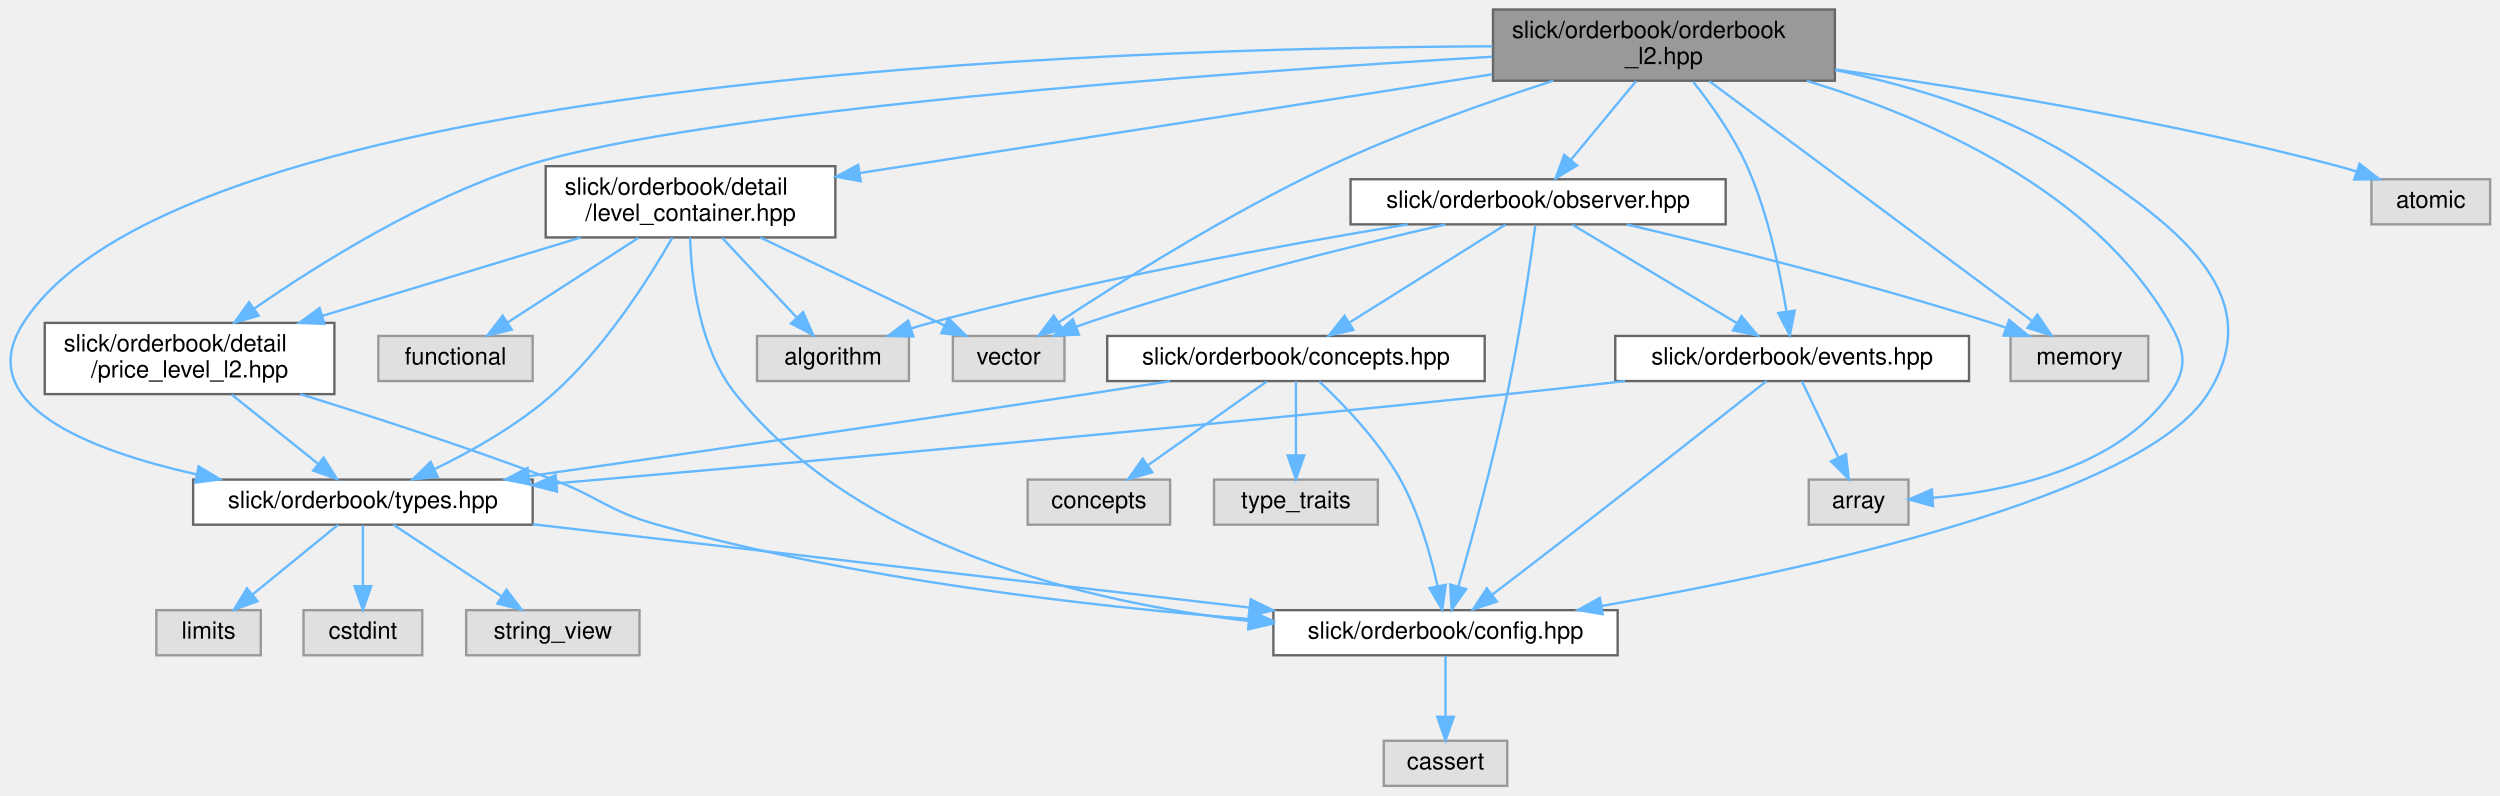
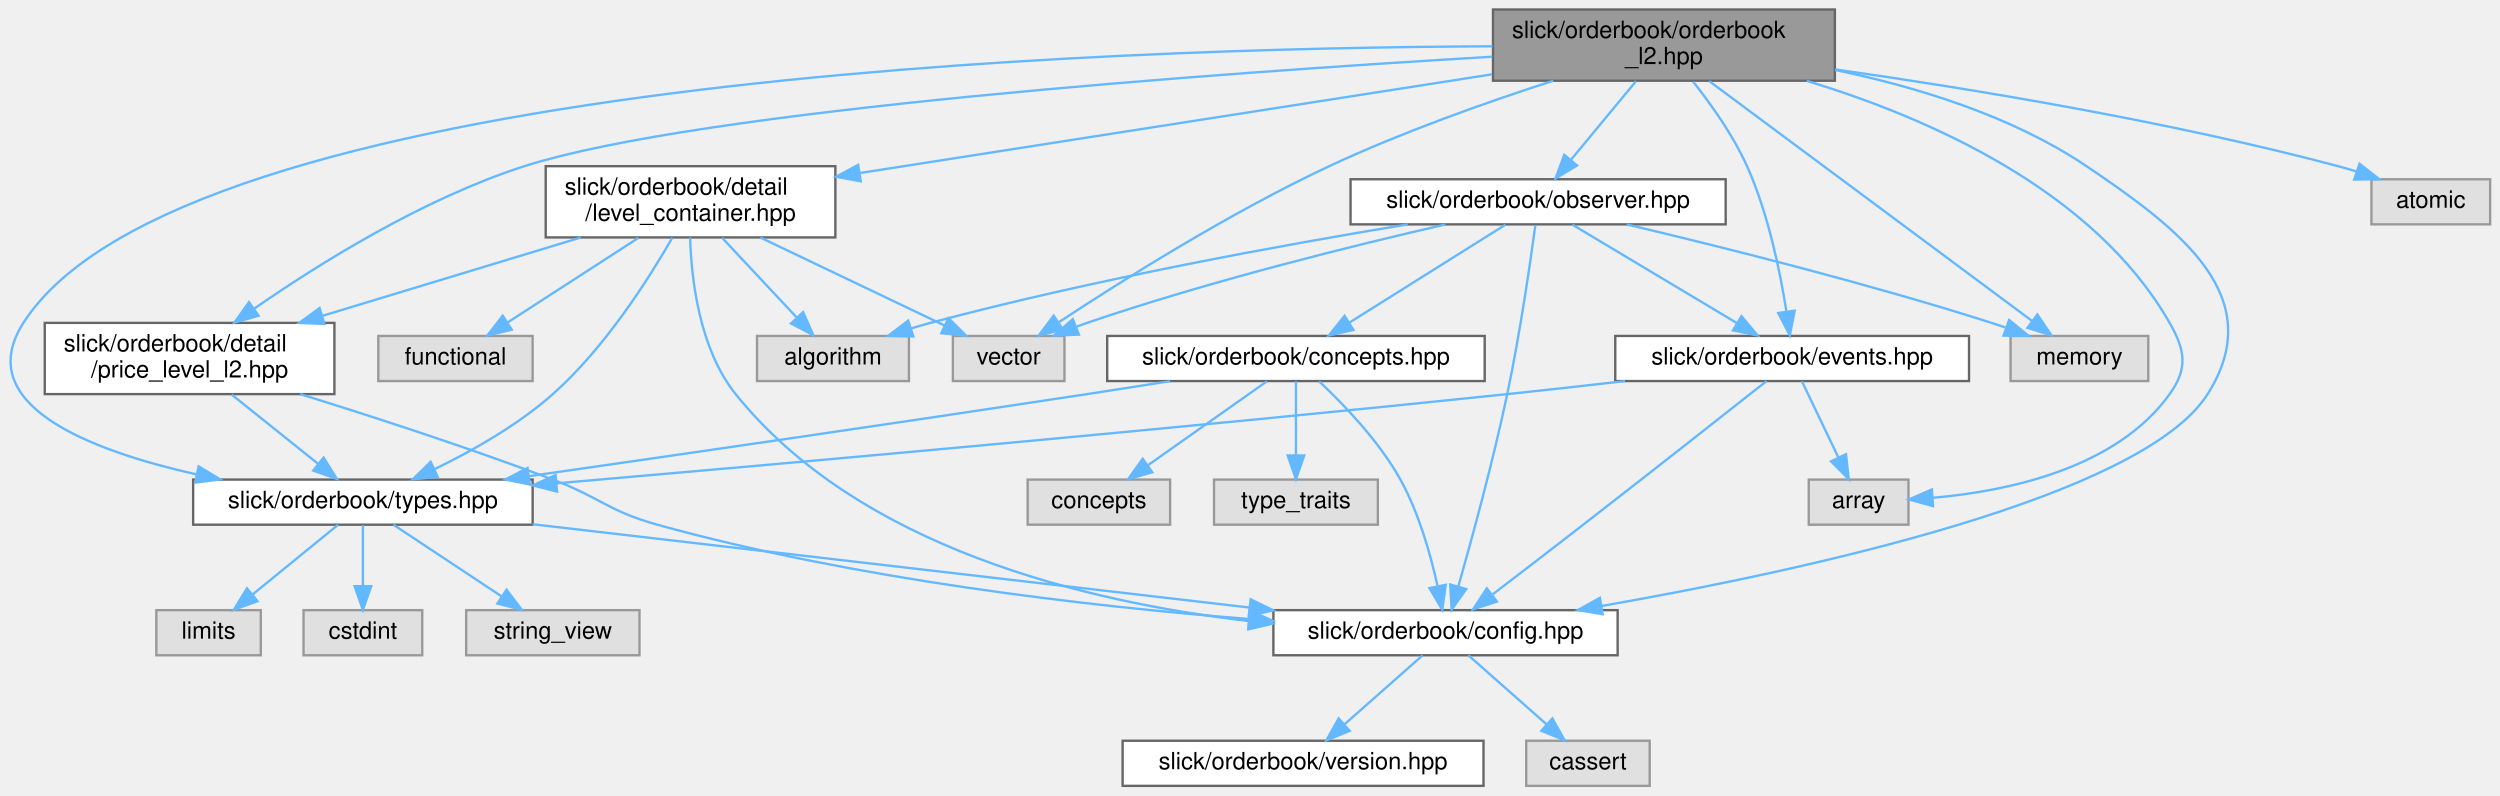
<svg xmlns="http://www.w3.org/2000/svg" xmlns:xlink="http://www.w3.org/1999/xlink" width="1053pt" height="335pt" viewBox="0.00 0.00 1052.70 335.00">
  <g id="graph0" class="graph" transform="scale(1 1) rotate(0) translate(4 331)">
    <g id="Node000001" class="node">
      <g id="a_Node000001">
        <a xlink:title=" ">
          <polygon fill="#999999" stroke="#666666" points="768.7,-327 624.7,-327 624.7,-297 768.7,-297 768.7,-327" />
          <text text-anchor="start" x="632.7" y="-315" font-family="Helvetica,sans-Serif" font-size="10.00">slick/orderbook/orderbook</text>
          <text text-anchor="middle" x="696.7" y="-304" font-family="Helvetica,sans-Serif" font-size="10.00">_l2.hpp</text>
        </a>
      </g>
    </g>
    <g id="Node000002" class="node">
      <g id="a_Node000002">
        <a xlink:href="config_8hpp.html" target="_top" xlink:title=" ">
          <polygon fill="white" stroke="#666666" points="677.2,-74 532.2,-74 532.2,-55 677.2,-55 677.2,-74" />
          <text text-anchor="middle" x="604.7" y="-62" font-family="Helvetica,sans-Serif" font-size="10.00">slick/orderbook/config.hpp</text>
        </a>
      </g>
    </g>
    <g id="edge1_Node000001_Node000002" class="edge">
      <g id="a_edge1_Node000001_Node000002">
        <a xlink:title=" ">
          <path fill="none" stroke="#63b8ff" d="M768.74,-301.54C803.03,-294.46 843.3,-282.18 874.7,-261 914.76,-233.98 951.6,-205.79 925.7,-165 898.1,-121.53 755.96,-90.7 670.34,-75.75" />
          <polygon fill="#63b8ff" stroke="#63b8ff" points="670.9,-72.29 660.45,-74.05 669.71,-79.19 670.9,-72.29" />
        </a>
      </g>
    </g>
-     <g id="Node000004" class="node">
-       <g id="a_Node000004">
+     <g id="Node000005" class="node">
+       <g id="a_Node000005">
        <a xlink:href="types_8hpp.html" target="_top" xlink:title=" ">
          <polygon fill="white" stroke="#666666" points="220.2,-129 77.2,-129 77.2,-110 220.2,-110 220.2,-129" />
          <text text-anchor="middle" x="148.7" y="-117" font-family="Helvetica,sans-Serif" font-size="10.00">slick/orderbook/types.hpp</text>
        </a>
      </g>
    </g>
-     <g id="edge3_Node000001_Node000004" class="edge">
-       <g id="a_edge3_Node000001_Node000004">
+     <g id="edge4_Node000001_Node000005" class="edge">
+       <g id="a_edge4_Node000001_Node000005">
        <a xlink:title=" ">
          <path fill="none" stroke="#63b8ff" d="M624.46,-311.5C460.96,-310.79 71.67,-298.11 5.7,-195 -16.13,-160.88 32.41,-141.53 78.74,-131.15" />
          <polygon fill="#63b8ff" stroke="#63b8ff" points="79.51,-134.57 88.57,-129.07 78.06,-127.72 79.51,-134.57" />
        </a>
      </g>
    </g>
-     <g id="Node000008" class="node">
-       <g id="a_Node000008">
+     <g id="Node000009" class="node">
+       <g id="a_Node000009">
        <a xlink:href="events_8hpp.html" target="_top" xlink:title=" ">
          <polygon fill="white" stroke="#666666" points="825.2,-189.5 676.2,-189.5 676.2,-170.5 825.2,-170.5 825.2,-189.5" />
          <text text-anchor="middle" x="750.7" y="-177.5" font-family="Helvetica,sans-Serif" font-size="10.00">slick/orderbook/events.hpp</text>
        </a>
      </g>
    </g>
-     <g id="edge8_Node000001_Node000008" class="edge">
-       <g id="a_edge8_Node000001_Node000008">
+     <g id="edge9_Node000001_Node000009" class="edge">
+       <g id="a_edge9_Node000001_Node000009">
        <a xlink:title=" ">
          <path fill="none" stroke="#63b8ff" d="M709.01,-296.58C716.57,-287.05 725.89,-273.95 731.7,-261 740.63,-241.11 745.67,-216.47 748.28,-199.84" />
          <polygon fill="#63b8ff" stroke="#63b8ff" points="751.77,-200.15 749.72,-189.75 744.84,-199.16 751.77,-200.15" />
        </a>
      </g>
    </g>
-     <g id="Node000009" class="node">
-       <g id="a_Node000009">
+     <g id="Node000010" class="node">
+       <g id="a_Node000010">
        <a xlink:title=" ">
          <polygon fill="#e0e0e0" stroke="#999999" points="799.7,-129 757.7,-129 757.7,-110 799.7,-110 799.7,-129" />
          <text text-anchor="middle" x="778.7" y="-117" font-family="Helvetica,sans-Serif" font-size="10.00">array</text>
        </a>
      </g>
    </g>
-     <g id="edge35_Node000001_Node000009" class="edge">
-       <g id="a_edge35_Node000001_Node000009">
+     <g id="edge36_Node000001_Node000010" class="edge">
+       <g id="a_edge36_Node000001_Node000010">
        <a xlink:title=" ">
          <path fill="none" stroke="#63b8ff" d="M756.87,-296.94C807.9,-281.45 877.74,-250.94 909.7,-195 916.32,-183.42 917.47,-175.84 909.7,-165 887.18,-133.56 841.16,-124.07 810.12,-121.35" />
          <polygon fill="#63b8ff" stroke="#63b8ff" points="810.04,-117.83 799.83,-120.64 809.56,-124.82 810.04,-117.83" />
        </a>
      </g>
    </g>
-     <g id="Node000010" class="node">
-       <g id="a_Node000010">
+     <g id="Node000011" class="node">
+       <g id="a_Node000011">
        <a xlink:href="observer_8hpp.html" target="_top" xlink:title=" ">
          <polygon fill="white" stroke="#666666" points="722.7,-255.5 564.7,-255.5 564.7,-236.5 722.7,-236.5 722.7,-255.5" />
          <text text-anchor="middle" x="643.7" y="-243.5" font-family="Helvetica,sans-Serif" font-size="10.00">slick/orderbook/observer.hpp</text>
        </a>
      </g>
    </g>
-     <g id="edge12_Node000001_Node000010" class="edge">
-       <g id="a_edge12_Node000001_Node000010">
+     <g id="edge13_Node000001_Node000011" class="edge">
+       <g id="a_edge13_Node000001_Node000011">
        <a xlink:title=" ">
          <path fill="none" stroke="#63b8ff" d="M684.94,-296.8C676.84,-287.01 666.04,-273.98 657.53,-263.7" />
          <polygon fill="#63b8ff" stroke="#63b8ff" points="660.1,-261.31 651.03,-255.84 654.71,-265.78 660.1,-261.31" />
        </a>
      </g>
    </g>
-     <g id="Node000015" class="node">
-       <g id="a_Node000015">
+     <g id="Node000016" class="node">
+       <g id="a_Node000016">
        <a xlink:title=" ">
          <polygon fill="#e0e0e0" stroke="#999999" points="444.2,-189.5 397.2,-189.5 397.2,-170.5 444.2,-170.5 444.2,-189.5" />
          <text text-anchor="middle" x="420.7" y="-177.5" font-family="Helvetica,sans-Serif" font-size="10.00">vector</text>
        </a>
      </g>
    </g>
-     <g id="edge34_Node000001_Node000015" class="edge">
-       <g id="a_edge34_Node000001_Node000015">
+     <g id="edge35_Node000001_Node000016" class="edge">
+       <g id="a_edge35_Node000001_Node000016">
        <a xlink:title=" ">
          <path fill="none" stroke="#63b8ff" d="M650.08,-296.99C622.16,-287.99 586.28,-275.32 555.7,-261 513.73,-241.35 467.93,-212.49 441.92,-195.34" />
          <polygon fill="#63b8ff" stroke="#63b8ff" points="443.54,-192.21 433.28,-189.59 439.66,-198.04 443.54,-192.21" />
        </a>
      </g>
    </g>
-     <g id="Node000016" class="node">
-       <g id="a_Node000016">
+     <g id="Node000017" class="node">
+       <g id="a_Node000017">
        <a xlink:title=" ">
          <polygon fill="#e0e0e0" stroke="#999999" points="900.7,-189.5 842.7,-189.5 842.7,-170.5 900.7,-170.5 900.7,-189.5" />
          <text text-anchor="middle" x="871.7" y="-177.5" font-family="Helvetica,sans-Serif" font-size="10.00">memory</text>
        </a>
      </g>
    </g>
-     <g id="edge33_Node000001_Node000016" class="edge">
-       <g id="a_edge33_Node000001_Node000016">
+     <g id="edge34_Node000001_Node000017" class="edge">
+       <g id="a_edge34_Node000001_Node000017">
        <a xlink:title=" ">
          <path fill="none" stroke="#63b8ff" d="M715.76,-296.84C749.1,-272.07 817.69,-221.12 851.69,-195.87" />
          <polygon fill="#63b8ff" stroke="#63b8ff" points="853.99,-198.52 859.93,-189.75 849.81,-192.9 853.99,-198.52" />
        </a>
      </g>
    </g>
-     <g id="Node000017" class="node">
-       <g id="a_Node000017">
+     <g id="Node000018" class="node">
+       <g id="a_Node000018">
        <a xlink:href="price__level__l2_8hpp.html" target="_top" xlink:title=" ">
          <polygon fill="white" stroke="#666666" points="136.7,-195 14.7,-195 14.7,-165 136.7,-165 136.7,-195" />
          <text text-anchor="start" x="22.7" y="-183" font-family="Helvetica,sans-Serif" font-size="10.00">slick/orderbook/detail</text>
          <text text-anchor="middle" x="75.7" y="-172" font-family="Helvetica,sans-Serif" font-size="10.00">/price_level_l2.hpp</text>
        </a>
      </g>
    </g>
-     <g id="edge23_Node000001_Node000017" class="edge">
-       <g id="a_edge23_Node000001_Node000017">
+     <g id="edge24_Node000001_Node000018" class="edge">
+       <g id="a_edge24_Node000001_Node000018">
        <a xlink:title=" ">
          <path fill="none" stroke="#63b8ff" d="M624.38,-307.11C509.49,-300.31 290.71,-284.7 216.7,-261 174.13,-247.37 130.12,-219.86 102.83,-200.94" />
          <polygon fill="#63b8ff" stroke="#63b8ff" points="104.77,-198.03 94.58,-195.13 100.74,-203.75 104.77,-198.03" />
        </a>
      </g>
    </g>
-     <g id="Node000018" class="node">
-       <g id="a_Node000018">
+     <g id="Node000019" class="node">
+       <g id="a_Node000019">
        <a xlink:href="level__container_8hpp.html" target="_top" xlink:title=" ">
          <polygon fill="white" stroke="#666666" points="347.7,-261 225.7,-261 225.7,-231 347.7,-231 347.7,-261" />
          <text text-anchor="start" x="233.7" y="-249" font-family="Helvetica,sans-Serif" font-size="10.00">slick/orderbook/detail</text>
          <text text-anchor="middle" x="286.7" y="-238" font-family="Helvetica,sans-Serif" font-size="10.00">/level_container.hpp</text>
        </a>
      </g>
    </g>
-     <g id="edge26_Node000001_Node000018" class="edge">
-       <g id="a_edge26_Node000001_Node000018">
+     <g id="edge27_Node000001_Node000019" class="edge">
+       <g id="a_edge27_Node000001_Node000019">
        <a xlink:title=" ">
          <path fill="none" stroke="#63b8ff" d="M624.35,-299.71C549.37,-288 432.9,-269.82 358.23,-258.16" />
          <polygon fill="#63b8ff" stroke="#63b8ff" points="358.39,-254.65 347.97,-256.56 357.32,-261.57 358.39,-254.65" />
        </a>
      </g>
    </g>
-     <g id="Node000020" class="node">
-       <g id="a_Node000020">
+     <g id="Node000021" class="node">
+       <g id="a_Node000021">
        <a xlink:title=" ">
          <polygon fill="#e0e0e0" stroke="#999999" points="1044.7,-255.5 994.7,-255.5 994.7,-236.5 1044.7,-236.5 1044.7,-255.5" />
          <text text-anchor="middle" x="1019.7" y="-243.5" font-family="Helvetica,sans-Serif" font-size="10.00">atomic</text>
        </a>
      </g>
    </g>
-     <g id="edge36_Node000001_Node000020" class="edge">
-       <g id="a_edge36_Node000001_Node000020">
+     <g id="edge37_Node000001_Node000021" class="edge">
+       <g id="a_edge37_Node000001_Node000021">
        <a xlink:title=" ">
          <path fill="none" stroke="#63b8ff" d="M768.93,-301.75C826.77,-293.52 909.69,-279.85 980.7,-261 983.2,-260.34 985.76,-259.59 988.32,-258.78" />
          <polygon fill="#63b8ff" stroke="#63b8ff" points="989.68,-262.02 998.04,-255.51 987.45,-255.38 989.68,-262.02" />
        </a>
      </g>
    </g>
    <g id="Node000003" class="node">
      <g id="a_Node000003">
-         <a xlink:title=" ">
-           <polygon fill="#e0e0e0" stroke="#999999" points="630.7,-19 578.7,-19 578.7,0 630.7,0 630.7,-19" />
-           <text text-anchor="middle" x="604.7" y="-7" font-family="Helvetica,sans-Serif" font-size="10.00">cassert</text>
+         <a xlink:href="version_8hpp.html" target="_top" xlink:title=" ">
+           <polygon fill="white" stroke="#666666" points="620.7,-19 468.7,-19 468.7,0 620.7,0 620.7,-19" />
+           <text text-anchor="middle" x="544.7" y="-7" font-family="Helvetica,sans-Serif" font-size="10.00">slick/orderbook/version.hpp</text>
        </a>
      </g>
    </g>
    <g id="edge2_Node000002_Node000003" class="edge">
      <g id="a_edge2_Node000002_Node000003">
        <a xlink:title=" ">
-           <path fill="none" stroke="#63b8ff" d="M604.7,-54.75C604.7,-47.8 604.7,-37.85 604.7,-29.13" />
-           <polygon fill="#63b8ff" stroke="#63b8ff" points="608.2,-29.09 604.7,-19.09 601.2,-29.09 608.2,-29.09" />
-         </a>
-       </g>
-     </g>
-     <g id="edge4_Node000004_Node000002" class="edge">
-       <g id="a_edge4_Node000004_Node000002">
+           <path fill="none" stroke="#63b8ff" d="M595.06,-54.98C586.19,-47.15 572.83,-35.34 562.09,-25.86" />
+           <polygon fill="#63b8ff" stroke="#63b8ff" points="564.33,-23.17 554.52,-19.17 559.69,-28.41 564.33,-23.17" />
+         </a>
+       </g>
+     </g>
+     <g id="Node000004" class="node">
+       <g id="a_Node000004">
+         <a xlink:title=" ">
+           <polygon fill="#e0e0e0" stroke="#999999" points="690.7,-19 638.7,-19 638.7,0 690.7,0 690.7,-19" />
+           <text text-anchor="middle" x="664.7" y="-7" font-family="Helvetica,sans-Serif" font-size="10.00">cassert</text>
+         </a>
+       </g>
+     </g>
+     <g id="edge3_Node000002_Node000004" class="edge">
+       <g id="a_edge3_Node000002_Node000004">
+         <a xlink:title=" ">
+           <path fill="none" stroke="#63b8ff" d="M614.34,-54.98C623.21,-47.15 636.58,-35.34 647.31,-25.86" />
+           <polygon fill="#63b8ff" stroke="#63b8ff" points="649.71,-28.41 654.89,-19.17 645.07,-23.17 649.71,-28.41" />
+         </a>
+       </g>
+     </g>
+     <g id="edge5_Node000005_Node000002" class="edge">
+       <g id="a_edge5_Node000005_Node000002">
        <a xlink:title=" ">
          <path fill="none" stroke="#63b8ff" d="M220.2,-110.19C302.06,-100.68 435.92,-85.12 522.14,-75.1" />
          <polygon fill="#63b8ff" stroke="#63b8ff" points="522.63,-78.56 532.15,-73.93 521.82,-71.61 522.63,-78.56" />
        </a>
      </g>
    </g>
-     <g id="Node000005" class="node">
-       <g id="a_Node000005">
+     <g id="Node000006" class="node">
+       <g id="a_Node000006">
        <a xlink:title=" ">
          <polygon fill="#e0e0e0" stroke="#999999" points="173.7,-74 123.7,-74 123.7,-55 173.7,-55 173.7,-74" />
          <text text-anchor="middle" x="148.7" y="-62" font-family="Helvetica,sans-Serif" font-size="10.00">cstdint</text>
        </a>
      </g>
    </g>
-     <g id="edge5_Node000004_Node000005" class="edge">
-       <g id="a_edge5_Node000004_Node000005">
+     <g id="edge6_Node000005_Node000006" class="edge">
+       <g id="a_edge6_Node000005_Node000006">
        <a xlink:title=" ">
          <path fill="none" stroke="#63b8ff" d="M148.7,-109.75C148.7,-102.8 148.7,-92.85 148.7,-84.13" />
          <polygon fill="#63b8ff" stroke="#63b8ff" points="152.2,-84.09 148.7,-74.09 145.2,-84.09 152.2,-84.09" />
        </a>
      </g>
    </g>
-     <g id="Node000006" class="node">
-       <g id="a_Node000006">
+     <g id="Node000007" class="node">
+       <g id="a_Node000007">
        <a xlink:title=" ">
          <polygon fill="#e0e0e0" stroke="#999999" points="265.2,-74 192.2,-74 192.2,-55 265.2,-55 265.2,-74" />
          <text text-anchor="middle" x="228.7" y="-62" font-family="Helvetica,sans-Serif" font-size="10.00">string_view</text>
        </a>
      </g>
    </g>
-     <g id="edge6_Node000004_Node000006" class="edge">
-       <g id="a_edge6_Node000004_Node000006">
+     <g id="edge7_Node000005_Node000007" class="edge">
+       <g id="a_edge7_Node000005_Node000007">
        <a xlink:title=" ">
          <path fill="none" stroke="#63b8ff" d="M161.56,-109.98C173.84,-101.84 192.61,-89.41 207.18,-79.76" />
          <polygon fill="#63b8ff" stroke="#63b8ff" points="209.21,-82.61 215.61,-74.17 205.34,-76.78 209.21,-82.61" />
        </a>
      </g>
    </g>
-     <g id="Node000007" class="node">
-       <g id="a_Node000007">
+     <g id="Node000008" class="node">
+       <g id="a_Node000008">
        <a xlink:title=" ">
          <polygon fill="#e0e0e0" stroke="#999999" points="105.7,-74 61.7,-74 61.7,-55 105.7,-55 105.7,-74" />
          <text text-anchor="middle" x="83.7" y="-62" font-family="Helvetica,sans-Serif" font-size="10.00">limits</text>
        </a>
      </g>
    </g>
-     <g id="edge7_Node000004_Node000007" class="edge">
-       <g id="a_edge7_Node000004_Node000007">
+     <g id="edge8_Node000005_Node000008" class="edge">
+       <g id="a_edge8_Node000005_Node000008">
        <a xlink:title=" ">
          <path fill="none" stroke="#63b8ff" d="M138.26,-109.98C128.56,-102.07 113.89,-90.11 102.2,-80.58" />
          <polygon fill="#63b8ff" stroke="#63b8ff" points="104.3,-77.78 94.34,-74.17 99.87,-83.2 104.3,-77.78" />
        </a>
      </g>
    </g>
-     <g id="edge9_Node000008_Node000002" class="edge">
-       <g id="a_edge9_Node000008_Node000002">
+     <g id="edge10_Node000009_Node000002" class="edge">
+       <g id="a_edge10_Node000009_Node000002">
        <a xlink:title=" ">
          <path fill="none" stroke="#63b8ff" d="M739.89,-170.47C723.32,-157.39 690.62,-131.66 662.7,-110 650.04,-100.18 635.76,-89.22 624.54,-80.64" />
          <polygon fill="#63b8ff" stroke="#63b8ff" points="626.35,-77.62 616.28,-74.33 622.1,-83.18 626.35,-77.62" />
        </a>
      </g>
    </g>
-     <g id="edge10_Node000008_Node000004" class="edge">
-       <g id="a_edge10_Node000008_Node000004">
+     <g id="edge11_Node000009_Node000005" class="edge">
+       <g id="a_edge11_Node000009_Node000005">
        <a xlink:title=" ">
          <path fill="none" stroke="#63b8ff" d="M680.3,-170.5C664.02,-168.61 646.76,-166.68 630.7,-165 490.18,-150.32 326.34,-135.73 230.42,-127.44" />
          <polygon fill="#63b8ff" stroke="#63b8ff" points="230.47,-123.93 220.21,-126.56 229.87,-130.91 230.47,-123.93" />
        </a>
      </g>
    </g>
-     <g id="edge11_Node000008_Node000009" class="edge">
-       <g id="a_edge11_Node000008_Node000009">
+     <g id="edge12_Node000009_Node000010" class="edge">
+       <g id="a_edge12_Node000009_Node000010">
        <a xlink:title=" ">
          <path fill="none" stroke="#63b8ff" d="M754.83,-170.37C758.84,-161.99 765.06,-149.01 770.14,-138.39" />
          <polygon fill="#63b8ff" stroke="#63b8ff" points="773.39,-139.7 774.55,-129.17 767.08,-136.68 773.39,-139.7" />
        </a>
      </g>
    </g>
-     <g id="edge13_Node000010_Node000002" class="edge">
-       <g id="a_edge13_Node000010_Node000002">
+     <g id="edge14_Node000011_Node000002" class="edge">
+       <g id="a_edge14_Node000011_Node000002">
        <a xlink:title=" ">
          <path fill="none" stroke="#63b8ff" d="M642.53,-236.07C640.52,-221.23 636.12,-190.61 630.7,-165 624.66,-136.41 615.71,-103.7 610.05,-83.83" />
          <polygon fill="#63b8ff" stroke="#63b8ff" points="613.41,-82.86 607.28,-74.22 606.68,-84.8 613.41,-82.86" />
        </a>
      </g>
    </g>
-     <g id="edge14_Node000010_Node000008" class="edge">
-       <g id="a_edge14_Node000010_Node000008">
+     <g id="edge15_Node000011_Node000009" class="edge">
+       <g id="a_edge15_Node000011_Node000009">
        <a xlink:title=" ">
          <path fill="none" stroke="#63b8ff" d="M658.13,-236.37C675.92,-225.73 706.38,-207.51 727.48,-194.89" />
          <polygon fill="#63b8ff" stroke="#63b8ff" points="729.37,-197.84 736.16,-189.7 725.78,-191.83 729.37,-197.84" />
        </a>
      </g>
    </g>
-     <g id="Node000011" class="node">
-       <g id="a_Node000011">
+     <g id="Node000012" class="node">
+       <g id="a_Node000012">
        <a xlink:href="concepts_8hpp.html" target="_top" xlink:title=" ">
          <polygon fill="white" stroke="#666666" points="621.2,-189.5 462.2,-189.5 462.2,-170.5 621.2,-170.5 621.2,-189.5" />
          <text text-anchor="middle" x="541.7" y="-177.5" font-family="Helvetica,sans-Serif" font-size="10.00">slick/orderbook/concepts.hpp</text>
        </a>
      </g>
    </g>
-     <g id="edge15_Node000010_Node000011" class="edge">
-       <g id="a_edge15_Node000010_Node000011">
+     <g id="edge16_Node000011_Node000012" class="edge">
+       <g id="a_edge16_Node000011_Node000012">
        <a xlink:title=" ">
          <path fill="none" stroke="#63b8ff" d="M629.95,-236.37C613.06,-225.78 584.21,-207.67 564.11,-195.06" />
          <polygon fill="#63b8ff" stroke="#63b8ff" points="565.9,-192.05 555.57,-189.7 562.18,-197.98 565.9,-192.05" />
        </a>
      </g>
    </g>
+     <g id="Node000015" class="node">
+       <g id="a_Node000015">
+         <a xlink:title=" ">
+           <polygon fill="#e0e0e0" stroke="#999999" points="378.7,-189.5 314.7,-189.5 314.7,-170.5 378.7,-170.5 378.7,-189.5" />
+           <text text-anchor="middle" x="346.7" y="-177.5" font-family="Helvetica,sans-Serif" font-size="10.00">algorithm</text>
+         </a>
+       </g>
+     </g>
+     <g id="edge21_Node000011_Node000015" class="edge">
+       <g id="a_edge21_Node000011_Node000015">
+         <a xlink:title=" ">
+           <path fill="none" stroke="#63b8ff" d="M588.78,-236.5C536.6,-227.9 456.17,-213.29 387.7,-195 385.07,-194.3 382.36,-193.51 379.65,-192.68" />
+           <polygon fill="#63b8ff" stroke="#63b8ff" points="380.54,-189.29 369.95,-189.55 378.39,-195.95 380.54,-189.29" />
+         </a>
+       </g>
+     </g>
+     <g id="edge22_Node000011_Node000016" class="edge">
+       <g id="a_edge22_Node000011_Node000016">
+         <a xlink:title=" ">
+           <path fill="none" stroke="#63b8ff" d="M604.64,-236.46C565.89,-227.58 505.02,-212.54 453.7,-195 452.27,-194.51 450.8,-193.99 449.34,-193.44" />
+           <polygon fill="#63b8ff" stroke="#63b8ff" points="450.3,-190.06 439.72,-189.62 447.72,-196.56 450.3,-190.06" />
+         </a>
+       </g>
+     </g>
+     <g id="edge23_Node000011_Node000017" class="edge">
+       <g id="a_edge23_Node000011_Node000017">
+         <a xlink:title=" ">
+           <path fill="none" stroke="#63b8ff" d="M681.01,-236.47C719.75,-227.32 781.96,-211.83 834.7,-195 836.62,-194.39 838.58,-193.74 840.54,-193.06" />
+           <polygon fill="#63b8ff" stroke="#63b8ff" points="842.1,-196.22 850.32,-189.53 839.72,-189.63 842.1,-196.22" />
+         </a>
+       </g>
+     </g>
+     <g id="edge17_Node000012_Node000002" class="edge">
+       <g id="a_edge17_Node000012_Node000002">
+         <a xlink:title=" ">
+           <path fill="none" stroke="#63b8ff" d="M551.47,-170.35C561.41,-161.05 576.62,-145.38 585.7,-129 593.47,-114.99 598.41,-97.44 601.3,-84.34" />
+           <polygon fill="#63b8ff" stroke="#63b8ff" points="604.8,-84.67 603.33,-74.18 597.94,-83.3 604.8,-84.67" />
+         </a>
+       </g>
+     </g>
+     <g id="edge18_Node000012_Node000005" class="edge">
+       <g id="a_edge18_Node000012_Node000005">
+         <a xlink:title=" ">
+           <path fill="none" stroke="#63b8ff" d="M488.67,-170.45C477.15,-168.62 465.02,-166.73 453.7,-165 373.15,-152.72 280.51,-139.3 218.67,-130.45" />
+           <polygon fill="#63b8ff" stroke="#63b8ff" points="219.03,-126.96 208.63,-129.01 218.04,-133.89 219.03,-126.96" />
+         </a>
+       </g>
+     </g>
+     <g id="Node000013" class="node">
+       <g id="a_Node000013">
+         <a xlink:title=" ">
+           <polygon fill="#e0e0e0" stroke="#999999" points="488.7,-129 428.7,-129 428.7,-110 488.7,-110 488.7,-129" />
+           <text text-anchor="middle" x="458.7" y="-117" font-family="Helvetica,sans-Serif" font-size="10.00">concepts</text>
+         </a>
+       </g>
+     </g>
+     <g id="edge19_Node000012_Node000013" class="edge">
+       <g id="a_edge19_Node000012_Node000013">
+         <a xlink:title=" ">
+           <path fill="none" stroke="#63b8ff" d="M529.45,-170.37C516.34,-161.12 495.28,-146.28 479.55,-135.19" />
+           <polygon fill="#63b8ff" stroke="#63b8ff" points="481.19,-132.07 471,-129.17 477.16,-137.79 481.19,-132.07" />
+         </a>
+       </g>
+     </g>
    <g id="Node000014" class="node">
      <g id="a_Node000014">
        <a xlink:title=" ">
-           <polygon fill="#e0e0e0" stroke="#999999" points="378.7,-189.5 314.7,-189.5 314.7,-170.5 378.7,-170.5 378.7,-189.5" />
-           <text text-anchor="middle" x="346.7" y="-177.5" font-family="Helvetica,sans-Serif" font-size="10.00">algorithm</text>
-         </a>
-       </g>
-     </g>
-     <g id="edge20_Node000010_Node000014" class="edge">
-       <g id="a_edge20_Node000010_Node000014">
-         <a xlink:title=" ">
-           <path fill="none" stroke="#63b8ff" d="M588.78,-236.5C536.6,-227.9 456.17,-213.29 387.7,-195 385.07,-194.3 382.36,-193.51 379.65,-192.68" />
-           <polygon fill="#63b8ff" stroke="#63b8ff" points="380.54,-189.29 369.95,-189.55 378.39,-195.95 380.54,-189.29" />
-         </a>
-       </g>
-     </g>
-     <g id="edge21_Node000010_Node000015" class="edge">
-       <g id="a_edge21_Node000010_Node000015">
-         <a xlink:title=" ">
-           <path fill="none" stroke="#63b8ff" d="M604.64,-236.46C565.89,-227.58 505.02,-212.54 453.7,-195 452.27,-194.51 450.8,-193.99 449.34,-193.44" />
-           <polygon fill="#63b8ff" stroke="#63b8ff" points="450.3,-190.06 439.72,-189.62 447.72,-196.56 450.3,-190.06" />
-         </a>
-       </g>
-     </g>
-     <g id="edge22_Node000010_Node000016" class="edge">
-       <g id="a_edge22_Node000010_Node000016">
-         <a xlink:title=" ">
-           <path fill="none" stroke="#63b8ff" d="M681.01,-236.47C719.75,-227.32 781.96,-211.83 834.7,-195 836.62,-194.39 838.58,-193.74 840.54,-193.06" />
-           <polygon fill="#63b8ff" stroke="#63b8ff" points="842.1,-196.22 850.32,-189.53 839.72,-189.63 842.1,-196.22" />
-         </a>
-       </g>
-     </g>
-     <g id="edge16_Node000011_Node000002" class="edge">
-       <g id="a_edge16_Node000011_Node000002">
-         <a xlink:title=" ">
-           <path fill="none" stroke="#63b8ff" d="M551.47,-170.35C561.41,-161.05 576.62,-145.38 585.7,-129 593.47,-114.99 598.41,-97.44 601.3,-84.34" />
-           <polygon fill="#63b8ff" stroke="#63b8ff" points="604.8,-84.67 603.33,-74.18 597.94,-83.3 604.8,-84.67" />
-         </a>
-       </g>
-     </g>
-     <g id="edge17_Node000011_Node000004" class="edge">
-       <g id="a_edge17_Node000011_Node000004">
-         <a xlink:title=" ">
-           <path fill="none" stroke="#63b8ff" d="M488.67,-170.45C477.15,-168.62 465.02,-166.73 453.7,-165 373.15,-152.72 280.51,-139.3 218.67,-130.45" />
-           <polygon fill="#63b8ff" stroke="#63b8ff" points="219.03,-126.96 208.63,-129.01 218.04,-133.89 219.03,-126.96" />
-         </a>
-       </g>
-     </g>
-     <g id="Node000012" class="node">
-       <g id="a_Node000012">
-         <a xlink:title=" ">
-           <polygon fill="#e0e0e0" stroke="#999999" points="488.7,-129 428.7,-129 428.7,-110 488.7,-110 488.7,-129" />
-           <text text-anchor="middle" x="458.7" y="-117" font-family="Helvetica,sans-Serif" font-size="10.00">concepts</text>
-         </a>
-       </g>
-     </g>
-     <g id="edge18_Node000011_Node000012" class="edge">
-       <g id="a_edge18_Node000011_Node000012">
-         <a xlink:title=" ">
-           <path fill="none" stroke="#63b8ff" d="M529.45,-170.37C516.34,-161.12 495.28,-146.28 479.55,-135.19" />
-           <polygon fill="#63b8ff" stroke="#63b8ff" points="481.19,-132.07 471,-129.17 477.16,-137.79 481.19,-132.07" />
-         </a>
-       </g>
-     </g>
-     <g id="Node000013" class="node">
-       <g id="a_Node000013">
-         <a xlink:title=" ">
          <polygon fill="#e0e0e0" stroke="#999999" points="576.2,-129 507.2,-129 507.2,-110 576.2,-110 576.2,-129" />
          <text text-anchor="middle" x="541.7" y="-117" font-family="Helvetica,sans-Serif" font-size="10.00">type_traits</text>
        </a>
      </g>
    </g>
-     <g id="edge19_Node000011_Node000013" class="edge">
-       <g id="a_edge19_Node000011_Node000013">
+     <g id="edge20_Node000012_Node000014" class="edge">
+       <g id="a_edge20_Node000012_Node000014">
        <a xlink:title=" ">
          <path fill="none" stroke="#63b8ff" d="M541.7,-170.37C541.7,-162.25 541.7,-149.81 541.7,-139.39" />
          <polygon fill="#63b8ff" stroke="#63b8ff" points="545.2,-139.17 541.7,-129.17 538.2,-139.17 545.2,-139.17" />
        </a>
      </g>
    </g>
-     <g id="edge24_Node000017_Node000002" class="edge">
-       <g id="a_edge24_Node000017_Node000002">
+     <g id="edge25_Node000018_Node000002" class="edge">
+       <g id="a_edge25_Node000018_Node000002">
        <a xlink:title=" ">
          <path fill="none" stroke="#63b8ff" d="M122.28,-165C152.8,-155.53 193.42,-142.35 228.7,-129 248.62,-121.46 252.18,-115.69 272.7,-110 355.72,-86.98 453.84,-75.7 521.78,-70.28" />
          <polygon fill="#63b8ff" stroke="#63b8ff" points="522.29,-73.76 531.99,-69.5 521.75,-66.78 522.29,-73.76" />
        </a>
      </g>
    </g>
-     <g id="edge25_Node000017_Node000004" class="edge">
-       <g id="a_edge25_Node000017_Node000004">
+     <g id="edge26_Node000018_Node000005" class="edge">
+       <g id="a_edge26_Node000018_Node000005">
        <a xlink:title=" ">
          <path fill="none" stroke="#63b8ff" d="M93.37,-164.84C104.4,-156 118.59,-144.63 129.84,-135.62" />
          <polygon fill="#63b8ff" stroke="#63b8ff" points="132.15,-138.25 137.76,-129.27 127.77,-132.79 132.15,-138.25" />
        </a>
      </g>
    </g>
-     <g id="edge27_Node000018_Node000002" class="edge">
-       <g id="a_edge27_Node000018_Node000002">
+     <g id="edge28_Node000019_Node000002" class="edge">
+       <g id="a_edge28_Node000019_Node000002">
        <a xlink:title=" ">
          <path fill="none" stroke="#63b8ff" d="M286.53,-230.99C287.03,-213.67 290.32,-184.13 305.7,-165 357.66,-100.39 452.88,-77.41 521.94,-69.41" />
          <polygon fill="#63b8ff" stroke="#63b8ff" points="522.36,-72.88 531.93,-68.33 521.61,-65.92 522.36,-72.88" />
        </a>
      </g>
    </g>
-     <g id="edge28_Node000018_Node000004" class="edge">
-       <g id="a_edge28_Node000018_Node000004">
+     <g id="edge29_Node000019_Node000005" class="edge">
+       <g id="a_edge29_Node000019_Node000005">
        <a xlink:title=" ">
          <path fill="none" stroke="#63b8ff" d="M279.02,-230.84C269.15,-213.62 250.65,-184.47 228.7,-165 214.03,-151.99 194.92,-141.18 179.05,-133.48" />
          <polygon fill="#63b8ff" stroke="#63b8ff" points="180.2,-130.15 169.66,-129.09 177.24,-136.49 180.2,-130.15" />
        </a>
      </g>
    </g>
-     <g id="edge31_Node000018_Node000014" class="edge">
-       <g id="a_edge31_Node000018_Node000014">
+     <g id="edge32_Node000019_Node000015" class="edge">
+       <g id="a_edge32_Node000019_Node000015">
        <a xlink:title=" ">
          <path fill="none" stroke="#63b8ff" d="M300.02,-230.8C309.28,-220.92 321.65,-207.72 331.33,-197.39" />
          <polygon fill="#63b8ff" stroke="#63b8ff" points="334.12,-199.53 338.41,-189.84 329.02,-194.75 334.12,-199.53" />
        </a>
      </g>
    </g>
-     <g id="edge30_Node000018_Node000015" class="edge">
-       <g id="a_edge30_Node000018_Node000015">
+     <g id="edge31_Node000019_Node000016" class="edge">
+       <g id="a_edge31_Node000019_Node000016">
        <a xlink:title=" ">
          <path fill="none" stroke="#63b8ff" d="M316.11,-230.95C339.19,-219.93 371.08,-204.7 393.57,-193.96" />
          <polygon fill="#63b8ff" stroke="#63b8ff" points="395.35,-196.99 402.87,-189.52 392.34,-190.67 395.35,-196.99" />
        </a>
      </g>
    </g>
-     <g id="edge29_Node000018_Node000017" class="edge">
-       <g id="a_edge29_Node000018_Node000017">
+     <g id="edge30_Node000019_Node000018" class="edge">
+       <g id="a_edge30_Node000019_Node000018">
        <a xlink:title=" ">
          <path fill="none" stroke="#63b8ff" d="M240.4,-230.95C208.38,-221.24 165.6,-208.27 131.67,-197.98" />
          <polygon fill="#63b8ff" stroke="#63b8ff" points="132.48,-194.57 121.9,-195.01 130.45,-201.26 132.48,-194.57" />
        </a>
      </g>
    </g>
-     <g id="Node000019" class="node">
-       <g id="a_Node000019">
+     <g id="Node000020" class="node">
+       <g id="a_Node000020">
        <a xlink:title=" ">
          <polygon fill="#e0e0e0" stroke="#999999" points="220.2,-189.5 155.2,-189.5 155.2,-170.5 220.2,-170.5 220.2,-189.5" />
          <text text-anchor="middle" x="187.7" y="-177.5" font-family="Helvetica,sans-Serif" font-size="10.00">functional</text>
        </a>
      </g>
    </g>
-     <g id="edge32_Node000018_Node000019" class="edge">
-       <g id="a_edge32_Node000018_Node000019">
+     <g id="edge33_Node000019_Node000020" class="edge">
+       <g id="a_edge33_Node000019_Node000020">
        <a xlink:title=" ">
          <path fill="none" stroke="#63b8ff" d="M264.73,-230.8C248.29,-220.17 225.92,-205.7 209.52,-195.1" />
          <polygon fill="#63b8ff" stroke="#63b8ff" points="211.39,-192.15 201.1,-189.66 207.59,-198.03 211.39,-192.15" />
        </a>
      </g>
    </g>
  </g>
</svg>
